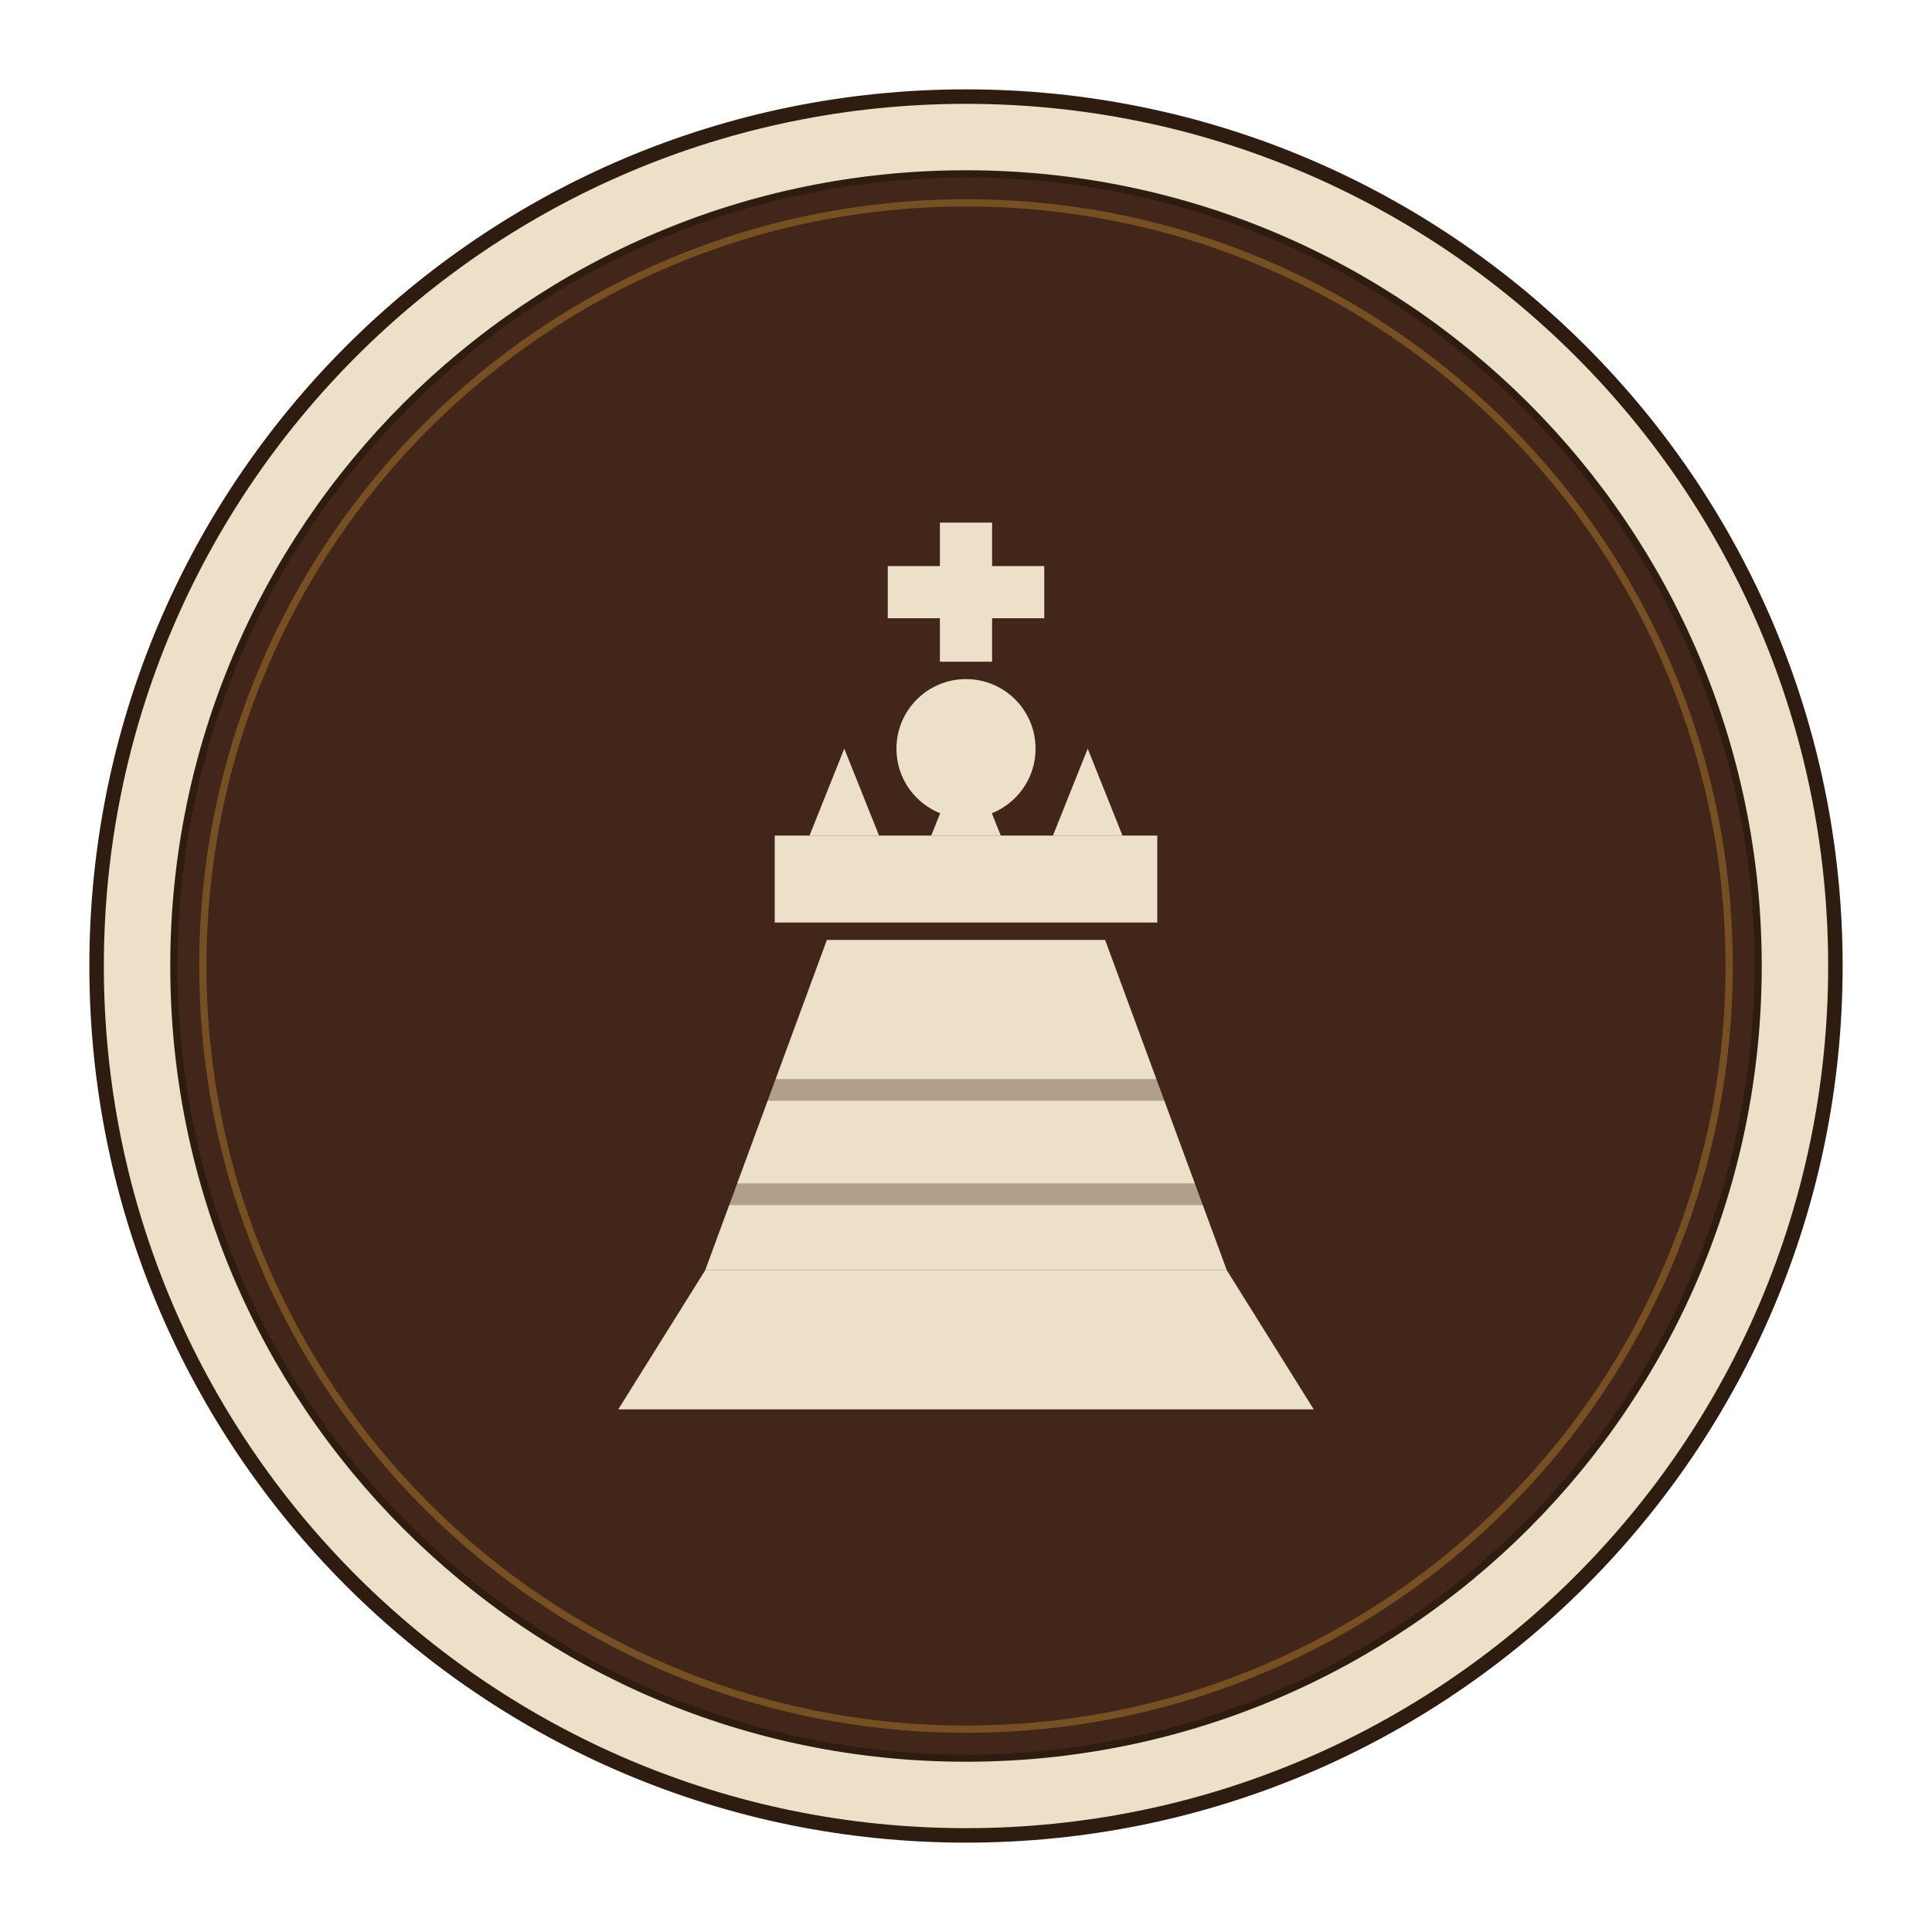
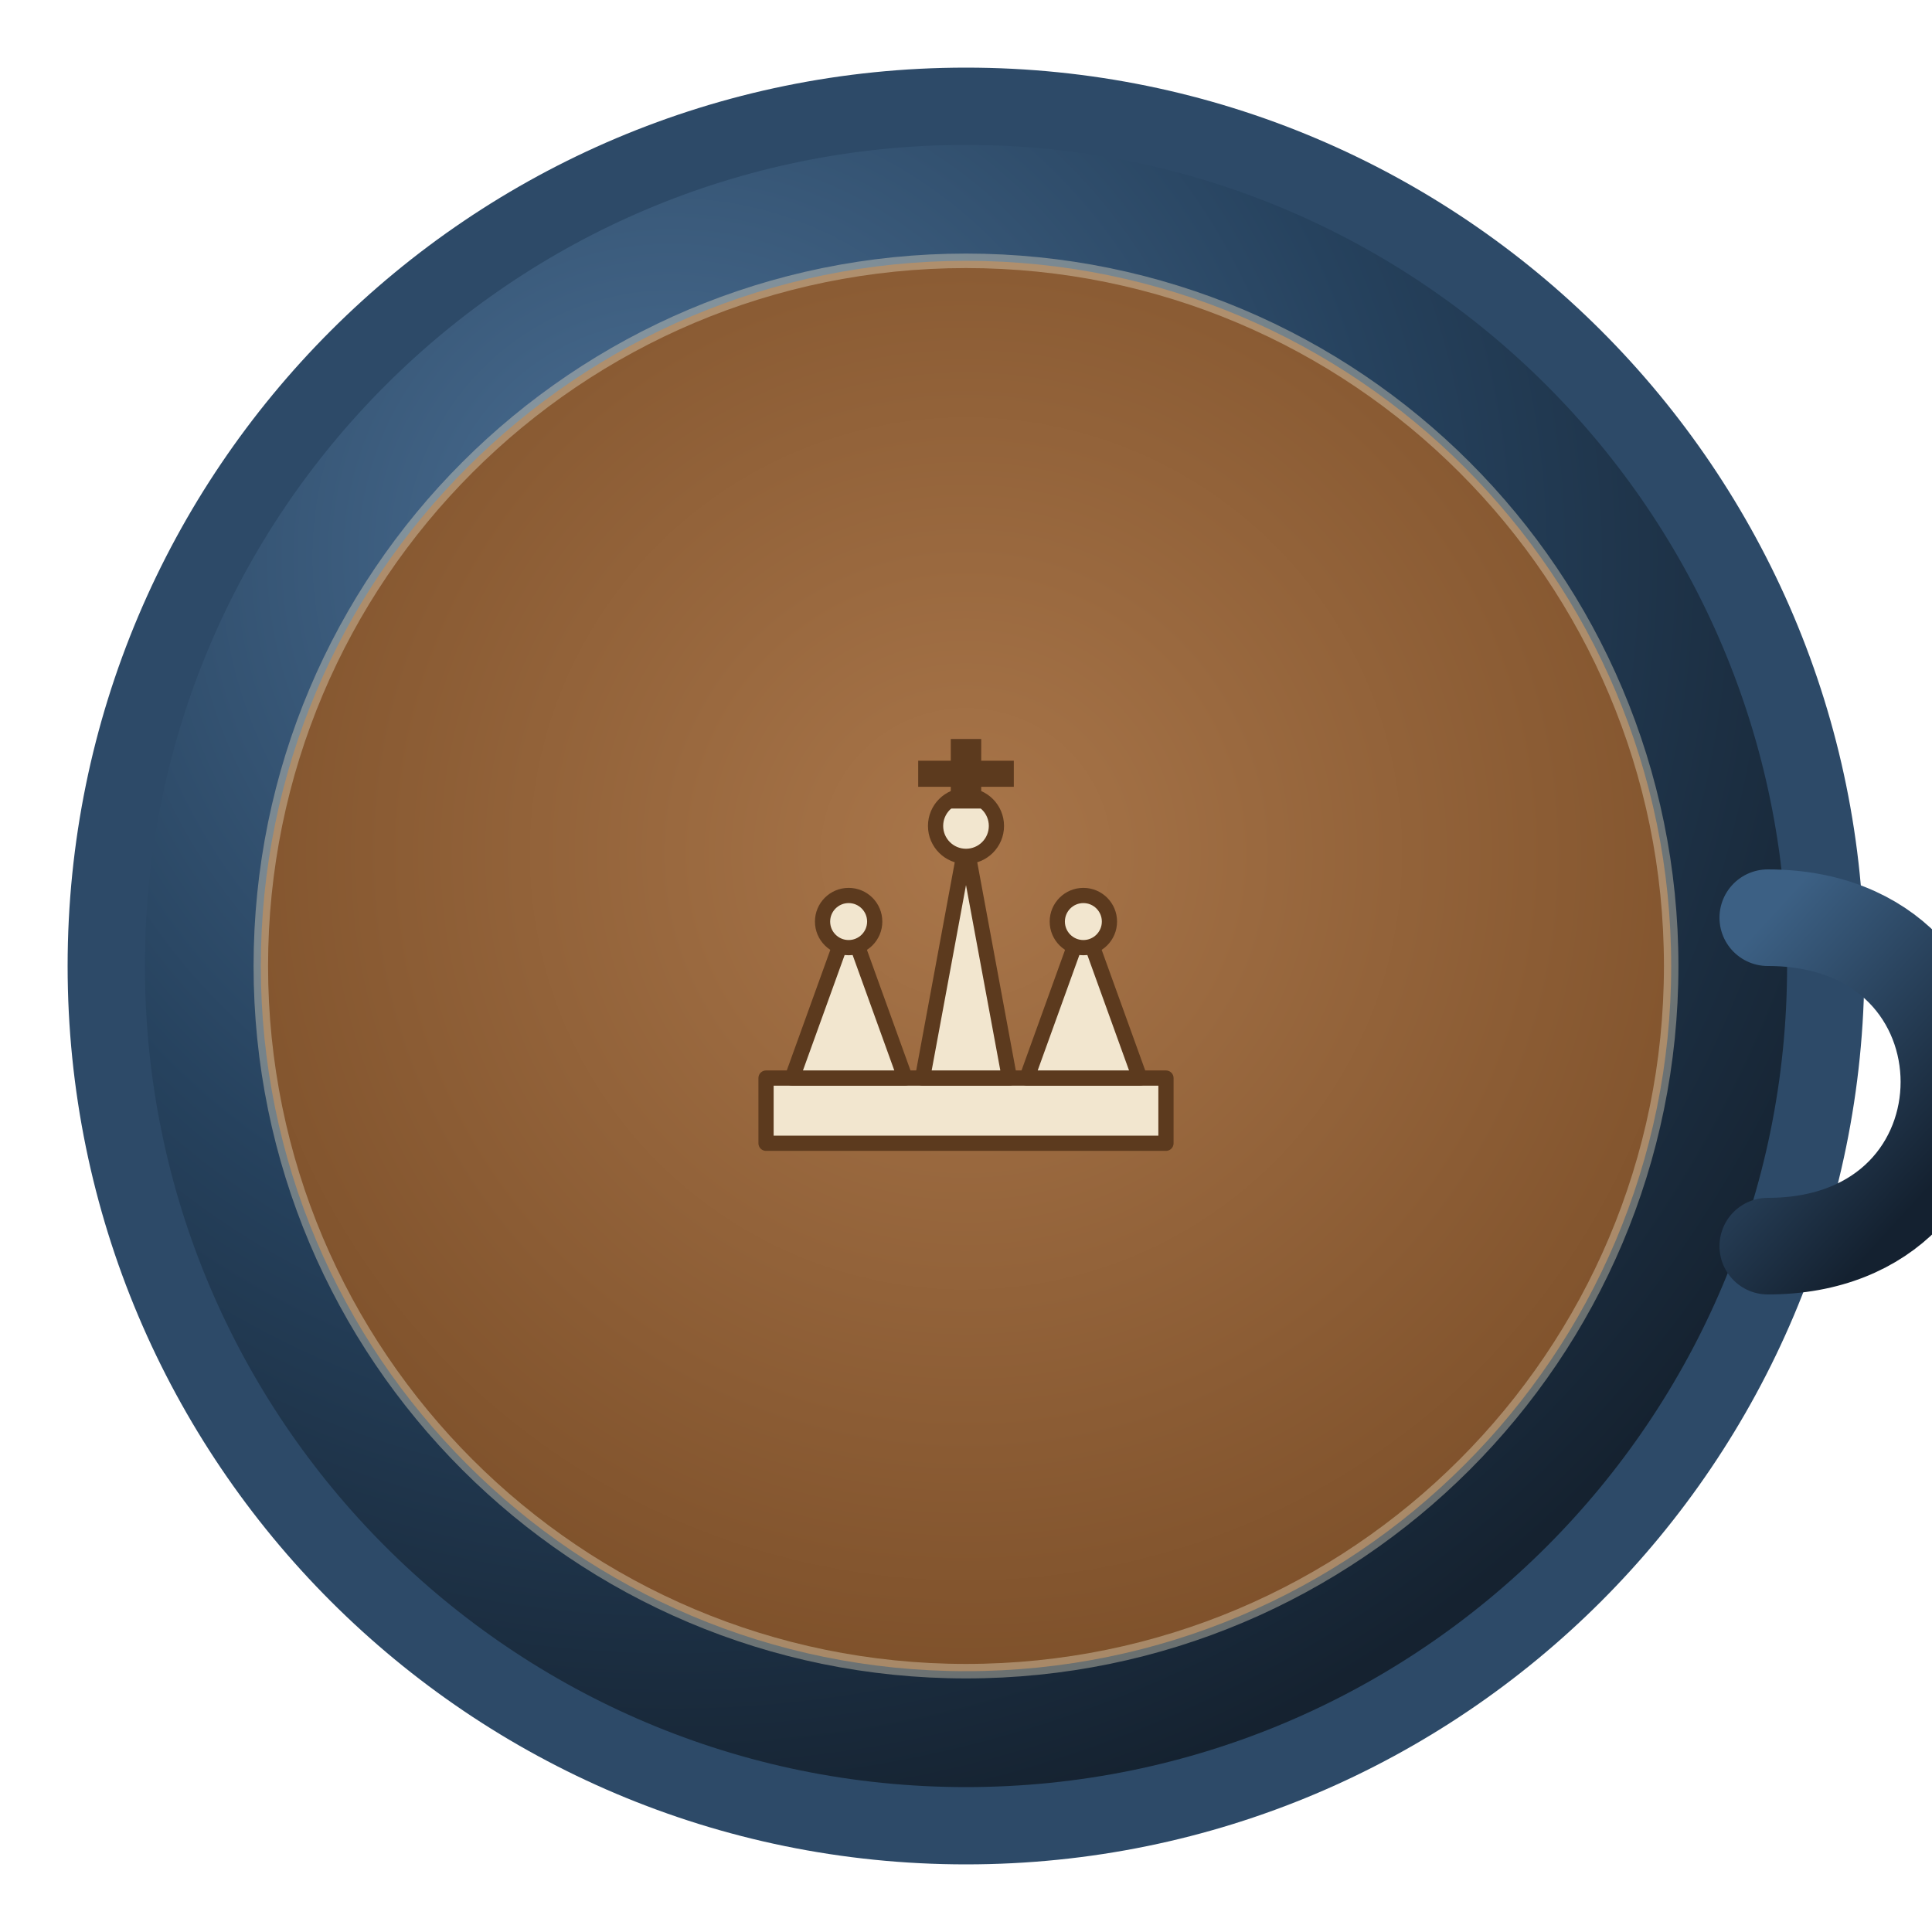
<svg xmlns="http://www.w3.org/2000/svg" viewBox="0 0 400 400" role="img" aria-label="Satranç Kahvesi">
-   <circle cx="200" cy="200" r="180" fill="#ece0c8" stroke="#2f1c10" stroke-width="3" />
-   <circle cx="200" cy="200" r="164" fill="#43261a" stroke="#2f1c10" stroke-width="1.5" />
-   <circle cx="200" cy="200" r="158" fill="none" stroke="#a9772c" stroke-width="1.5" opacity="0.5" />
-   <g transform="translate(200,119) scale(1.8)" fill="#ece0c8">
-     <rect x="-3" y="-6" width="6" height="16" />
-     <rect x="-9" y="-1" width="18" height="6" />
-     <circle cx="0" cy="20" r="8" />
-     <rect x="-22" y="30" width="44" height="10" />
-     <polygon points="-18,30 -10,30 -14,20" />
-     <polygon points="-4,30 4,30 0,20" />
-     <polygon points="10,30 18,30 14,20" />
-     <polygon points="-16,42 16,42 30,80 -30,80" />
-     <polygon points="-30,80 30,80 40,96 -40,96" />
-     <rect x="-24" y="58" width="48" height="2.5" fill="#43261a" opacity="0.35" />
-     <rect x="-28" y="70" width="56" height="2.5" fill="#43261a" opacity="0.35" />
+   <defs>
+     <radialGradient id="cupGrad" cx="32%" cy="25%" r="80%">
+       <stop offset="0%" stop-color="#4d7196" />
+       <stop offset="55%" stop-color="#26425e" />
+       <stop offset="100%" stop-color="#152230" />
+     </radialGradient>
+     <linearGradient id="bodyGrad" x1="0%" y1="0%" x2="60%" y2="100%">
+       <stop offset="0%" stop-color="#3c6084" />
+       <stop offset="100%" stop-color="#142130" />
+     </linearGradient>
+     <radialGradient id="coffeeGrad" cx="50%" cy="42%" r="62%">
+       <stop offset="0%" stop-color="#a9764a" />
+       <stop offset="100%" stop-color="#7c4f29" />
+     </radialGradient>
+   </defs>
+   <circle cx="200" cy="200" r="186" fill="#2d4a68" />
+   <circle cx="200" cy="200" r="170" fill="url(#cupGrad)" />
+   <circle cx="200" cy="200" r="146" fill="url(#coffeeGrad)" />
+   <circle cx="200" cy="200" r="146" fill="none" stroke="#e7dcc4" stroke-width="3" opacity="0.4" />
+   <path d="M366,190 C416,190 416,258 366,258" fill="none" stroke="url(#bodyGrad)" stroke-width="20" stroke-linecap="round" />
+   <g transform="translate(200,198) scale(0.9)" fill="#f2e6cf" stroke="#5c3a1e" stroke-width="3.5" stroke-linejoin="round">
+     <rect x="-46" y="28" width="92" height="15" />
+     <polygon points="-40,28 -14,28 -27,-8" />
+     <polygon points="-10,28 10,28 0,-26" />
+     <polygon points="14,28 40,28 27,-8" />
+     <circle cx="-27" cy="-8" r="6" />
+     <circle cx="27" cy="-8" r="6" />
+     <circle cx="0" cy="-30" r="7" />
+   </g>
+   <g transform="translate(200,198) scale(0.9)" fill="#5c3a1e">
+     <rect x="-3.5" y="-50" width="7" height="16" />
+     <rect x="-11" y="-45" width="22" height="6" />
  </g>
</svg>
